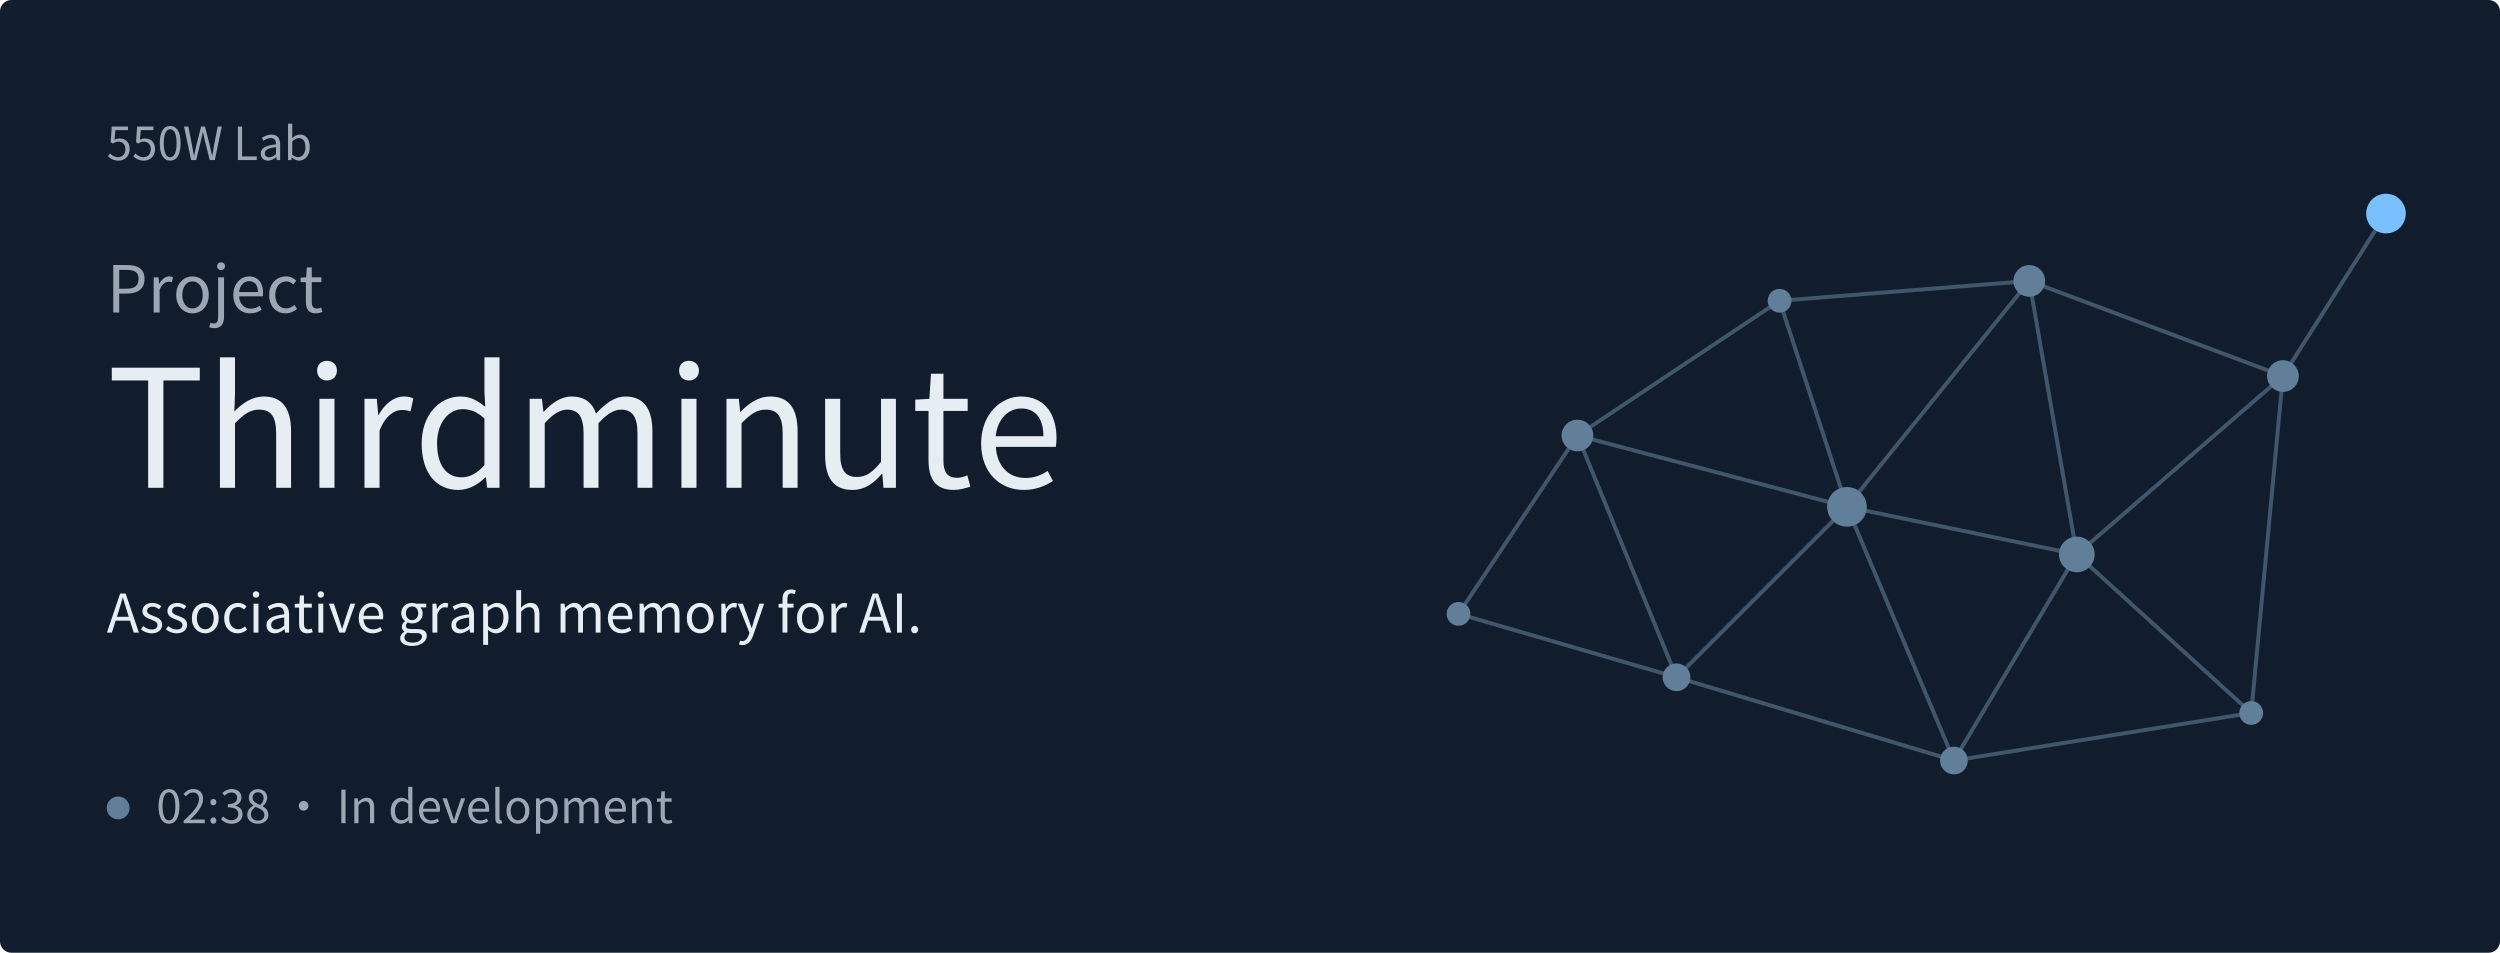
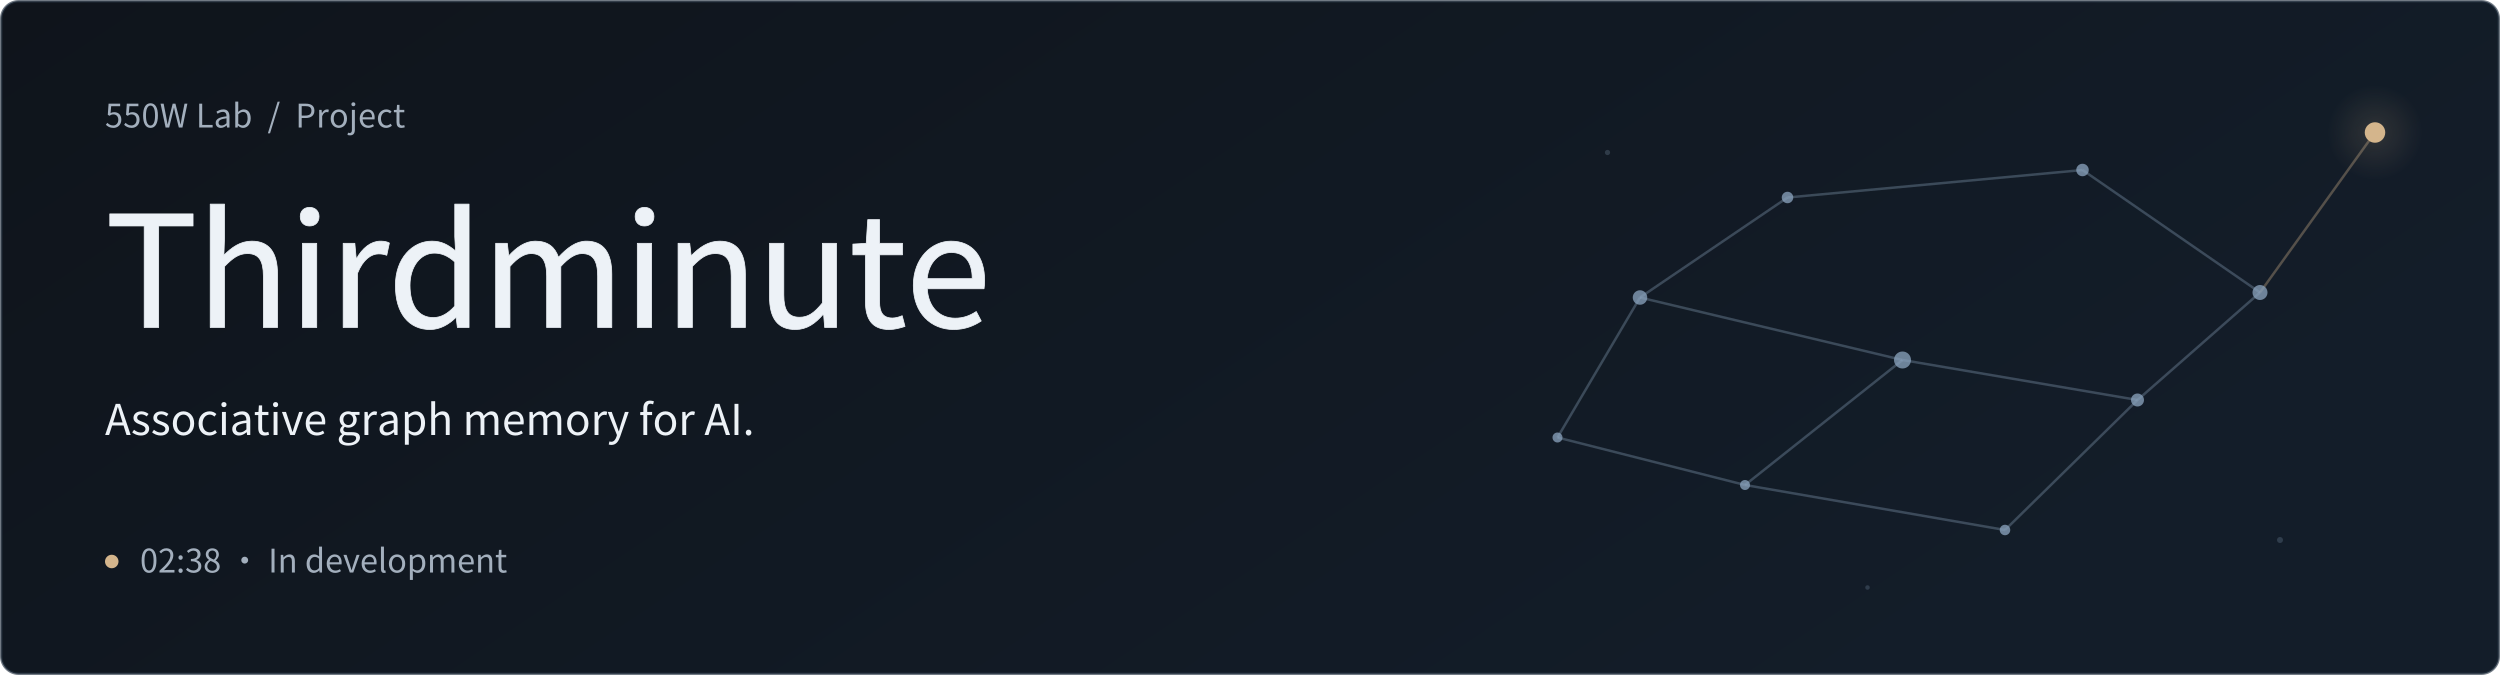
- <svg xmlns="http://www.w3.org/2000/svg" width="656" height="250" viewBox="0 0 656 250" role="img" aria-label="Project Thirdminute — Associative graph memory for AI.">
-   <rect width="656" height="250" rx="3" fill="#111d2c" />
-   <g transform="translate(364 29) scale(1.04)">
-     <line x1="18" y1="127" x2="48" y2="82" stroke="#627f99" opacity=".58" />
-     <line x1="18" y1="127" x2="73" y2="143" stroke="#627f99" opacity=".58" />
-     <line x1="48" y1="82" x2="73" y2="143" stroke="#627f99" opacity=".58" />
-     <line x1="48" y1="82" x2="99" y2="48" stroke="#627f99" opacity=".58" />
-     <line x1="48" y1="82" x2="116" y2="100" stroke="#627f99" opacity=".58" />
-     <line x1="73" y1="143" x2="116" y2="100" stroke="#627f99" opacity=".58" />
-     <line x1="73" y1="143" x2="143" y2="164" stroke="#627f99" opacity=".58" />
-     <line x1="99" y1="48" x2="116" y2="100" stroke="#627f99" opacity=".58" />
-     <line x1="99" y1="48" x2="162" y2="43" stroke="#627f99" opacity=".58" />
-     <line x1="116" y1="100" x2="143" y2="164" stroke="#627f99" opacity=".58" />
-     <line x1="116" y1="100" x2="174" y2="112" stroke="#627f99" opacity=".58" />
-     <line x1="116" y1="100" x2="162" y2="43" stroke="#627f99" opacity=".58" />
-     <line x1="143" y1="164" x2="174" y2="112" stroke="#627f99" opacity=".58" />
-     <line x1="143" y1="164" x2="218" y2="152" stroke="#627f99" opacity=".58" />
-     <line x1="162" y1="43" x2="174" y2="112" stroke="#627f99" opacity=".58" />
-     <line x1="162" y1="43" x2="226" y2="67" stroke="#627f99" opacity=".58" />
-     <line x1="174" y1="112" x2="226" y2="67" stroke="#627f99" opacity=".58" />
-     <line x1="174" y1="112" x2="218" y2="152" stroke="#627f99" opacity=".58" />
-     <line x1="218" y1="152" x2="226" y2="67" stroke="#627f99" opacity=".58" />
-     <line x1="226" y1="67" x2="252" y2="26" stroke="#627f99" opacity=".58" />
-     <circle cx="18" cy="127" r="3" fill="#627f99" />
-     <circle cx="48" cy="82" r="4" fill="#627f99" />
-     <circle cx="73" cy="143" r="3.5" fill="#627f99" />
-     <circle cx="99" cy="48" r="3" fill="#627f99" />
-     <circle cx="116" cy="100" r="5" fill="#627f99" />
-     <circle cx="143" cy="164" r="3.5" fill="#627f99" />
-     <circle cx="162" cy="43" r="4" fill="#627f99" />
-     <circle cx="174" cy="112" r="4.5" fill="#627f99" />
-     <circle cx="218" cy="152" r="3" fill="#627f99" />
-     <circle cx="226" cy="67" r="4" fill="#627f99" />
-     <circle cx="252" cy="26" r="5" fill="#79c0ff" />
+ <svg xmlns="http://www.w3.org/2000/svg" width="1000" height="270" viewBox="0 0 1000 270" role="img" aria-label="Project Thirdminute — Associative graph memory for AI.">
+   <defs>
+     <linearGradient id="surface" x1="0" y1="0" x2="1" y2=".4">
+       <stop offset="0" stop-color="#0f141b" />
+       <stop offset="1" stop-color="#131d29" />
+     </linearGradient>
+     <radialGradient id="future-glow">
+       <stop offset="0" stop-color="#d4b58c" stop-opacity=".15" />
+       <stop offset="1" stop-color="#d4b58c" stop-opacity="0" />
+     </radialGradient>
+   </defs>
+   <rect x=".5" y=".5" width="999" height="269" rx="7" fill="url(#surface)" stroke="#263342" stroke-opacity=".65" />
+   <g transform="translate(623 53)" opacity="1">
+     <line x1="0" y1="122" x2="33" y2="66" stroke="#8aa3bd" stroke-width="1" opacity=".34" />
+     <line x1="0" y1="122" x2="75" y2="141" stroke="#8aa3bd" stroke-width="1" opacity=".34" />
+     <line x1="33" y1="66" x2="92" y2="26" stroke="#8aa3bd" stroke-width="1" opacity=".34" />
+     <line x1="33" y1="66" x2="138" y2="91" stroke="#8aa3bd" stroke-width="1" opacity=".34" />
+     <line x1="75" y1="141" x2="138" y2="91" stroke="#8aa3bd" stroke-width="1" opacity=".34" />
+     <line x1="75" y1="141" x2="179" y2="159" stroke="#8aa3bd" stroke-width="1" opacity=".34" />
+     <line x1="92" y1="26" x2="210" y2="15" stroke="#8aa3bd" stroke-width="1" opacity=".34" />
+     <line x1="138" y1="91" x2="232" y2="107" stroke="#8aa3bd" stroke-width="1" opacity=".34" />
+     <line x1="179" y1="159" x2="232" y2="107" stroke="#8aa3bd" stroke-width="1" opacity=".34" />
+     <line x1="210" y1="15" x2="281" y2="64" stroke="#8aa3bd" stroke-width="1" opacity=".34" />
+     <line x1="232" y1="107" x2="281" y2="64" stroke="#8aa3bd" stroke-width="1" opacity=".34" />
+     <line x1="281" y1="64" x2="327" y2="0" stroke="#d4b58c" stroke-width="1" opacity=".34" />
+     <circle cx="20" cy="8" r="1.05" fill="#8aa3bd" opacity=".24" />
+     <circle cx="124" cy="182" r="0.9" fill="#8aa3bd" opacity=".24" />
+     <circle cx="289" cy="163" r="1.2" fill="#8aa3bd" opacity=".24" />
+     <circle cx="0" cy="122" r="2.0" fill="#8aa3bd" opacity=".76" />
+     <circle cx="33" cy="66" r="2.9" fill="#8aa3bd" opacity=".76" />
+     <circle cx="75" cy="141" r="2.0" fill="#8aa3bd" opacity=".76" />
+     <circle cx="92" cy="26" r="2.3" fill="#8aa3bd" opacity=".76" />
+     <circle cx="138" cy="91" r="3.4" fill="#8aa3bd" opacity=".76" />
+     <circle cx="179" cy="159" r="2.1" fill="#8aa3bd" opacity=".76" />
+     <circle cx="210" cy="15" r="2.5" fill="#8aa3bd" opacity=".76" />
+     <circle cx="232" cy="107" r="2.6" fill="#8aa3bd" opacity=".76" />
+     <circle cx="281" cy="64" r="3.0" fill="#8aa3bd" opacity=".76" />
+     <circle cx="327" cy="0" r="19" fill="url(#future-glow)" />
+     <circle cx="327" cy="0" r="4.1" fill="#d4b58c" />
  </g>
-   <path fill="#9da7b3" transform="translate(28.000 42.000) scale(0.012 -0.012)" d="M262 -13C385 -13 502 78 502 238C502 400 402 472 281 472C237 472 204 461 171 443L190 655H466V733H110L86 391L135 360C177 388 208 403 257 403C349 403 409 341 409 236C409 129 340 63 253 63C168 63 114 102 73 144L27 84C77 35 147 -13 262 -13Z" />
-   <path fill="#9da7b3" transform="translate(34.660 42.000) scale(0.012 -0.012)" d="M262 -13C385 -13 502 78 502 238C502 400 402 472 281 472C237 472 204 461 171 443L190 655H466V733H110L86 391L135 360C177 388 208 403 257 403C349 403 409 341 409 236C409 129 340 63 253 63C168 63 114 102 73 144L27 84C77 35 147 -13 262 -13Z" />
-   <path fill="#9da7b3" transform="translate(41.320 42.000) scale(0.012 -0.012)" d="M278 -13C417 -13 506 113 506 369C506 623 417 746 278 746C138 746 50 623 50 369C50 113 138 -13 278 -13ZM278 61C195 61 138 154 138 369C138 583 195 674 278 674C361 674 418 583 418 369C418 154 361 61 278 61Z" />
-   <path fill="#9da7b3" transform="translate(47.980 42.000) scale(0.012 -0.012)" d="M181 0H291L400 442C412 500 426 553 437 609H441C453 553 464 500 477 442L588 0H700L851 733H763L684 334C671 255 657 176 644 96H638C620 176 604 256 586 334L484 733H399L298 334C280 255 262 176 246 96H242C227 176 213 255 198 334L121 733H26Z" />
-   <path fill="#9da7b3" transform="translate(61.204 42.000) scale(0.012 -0.012)" d="M101 0H514V79H193V733H101Z" />
-   <path fill="#9da7b3" transform="translate(67.720 42.000) scale(0.012 -0.012)" d="M217 -13C284 -13 345 22 397 65H400L408 0H483V334C483 469 428 557 295 557C207 557 131 518 82 486L117 423C160 452 217 481 280 481C369 481 392 414 392 344C161 318 59 259 59 141C59 43 126 -13 217 -13ZM243 61C189 61 147 85 147 147C147 217 209 262 392 283V132C339 85 295 61 243 61Z" />
-   <path fill="#9da7b3" transform="translate(74.476 42.000) scale(0.012 -0.012)" d="M331 -13C455 -13 567 94 567 280C567 448 491 557 351 557C290 557 230 523 180 481L184 578V796H92V0H165L173 56H177C224 13 281 -13 331 -13ZM316 64C280 64 231 78 184 120V406C235 454 283 480 328 480C432 480 472 400 472 279C472 145 406 64 316 64Z" />
-   <path fill="#9da7b3" transform="translate(28.000 82.000) scale(0.017 -0.017)" d="M101 0H193V292H314C475 292 584 363 584 518C584 678 474 733 310 733H101ZM193 367V658H298C427 658 492 625 492 518C492 413 431 367 302 367Z" />
-   <path fill="#9da7b3" transform="translate(38.761 82.000) scale(0.017 -0.017)" d="M92 0H184V349C220 441 275 475 320 475C343 475 355 472 373 466L390 545C373 554 356 557 332 557C272 557 216 513 178 444H176L167 543H92Z" />
-   <path fill="#9da7b3" transform="translate(45.357 82.000) scale(0.017 -0.017)" d="M303 -13C436 -13 554 91 554 271C554 452 436 557 303 557C170 557 52 452 52 271C52 91 170 -13 303 -13ZM303 63C209 63 146 146 146 271C146 396 209 480 303 480C397 480 461 396 461 271C461 146 397 63 303 63Z" />
-   <path fill="#9da7b3" transform="translate(55.659 82.000) scale(0.017 -0.017)" d="M35 -242C143 -242 184 -173 184 -62V543H93V-62C93 -128 80 -169 26 -169C7 -169 -12 -164 -26 -159L-44 -228C-25 -236 3 -242 35 -242ZM138 655C173 655 199 679 199 716C199 751 173 775 138 775C102 775 77 751 77 716C77 679 102 655 138 655Z" />
-   <path fill="#9da7b3" transform="translate(60.334 82.000) scale(0.017 -0.017)" d="M312 -13C385 -13 443 11 490 42L458 103C417 76 375 60 322 60C219 60 148 134 142 250H508C510 264 512 282 512 302C512 457 434 557 295 557C171 557 52 448 52 271C52 92 167 -13 312 -13ZM141 315C152 423 220 484 297 484C382 484 432 425 432 315Z" />
-   <path fill="#9da7b3" transform="translate(69.752 82.000) scale(0.017 -0.017)" d="M306 -13C371 -13 433 13 482 55L442 117C408 87 364 63 314 63C214 63 146 146 146 271C146 396 218 480 317 480C359 480 394 461 425 433L471 493C433 527 384 557 313 557C173 557 52 452 52 271C52 91 162 -13 306 -13Z" />
-   <path fill="#9da7b3" transform="translate(78.422 82.000) scale(0.017 -0.017)" d="M262 -13C296 -13 332 -3 363 7L345 76C327 68 303 61 283 61C220 61 199 99 199 165V469H347V543H199V696H123L113 543L27 538V469H108V168C108 59 147 -13 262 -13Z" />
-   <path fill="#e6edf3" transform="translate(28.000 128.000) scale(0.043 -0.043)" d="M253 0H346V655H568V733H31V655H253Z" />
-   <path fill="#e6edf3" transform="translate(53.757 128.000) scale(0.043 -0.043)" d="M92 0H184V394C238 449 276 477 332 477C404 477 435 434 435 332V0H526V344C526 482 474 557 360 557C286 557 230 516 180 466L184 578V796H92Z" />
-   <path fill="#e6edf3" transform="translate(79.858 128.000) scale(0.043 -0.043)" d="M92 0H184V543H92ZM138 655C174 655 199 679 199 716C199 751 174 775 138 775C102 775 78 751 78 716C78 679 102 655 138 655Z" />
-   <path fill="#e6edf3" transform="translate(91.683 128.000) scale(0.043 -0.043)" d="M92 0H184V349C220 441 275 475 320 475C343 475 355 472 373 466L390 545C373 554 356 557 332 557C272 557 216 513 178 444H176L167 543H92Z" />
-   <path fill="#e6edf3" transform="translate(108.367 128.000) scale(0.043 -0.043)" d="M277 -13C342 -13 400 22 442 64H445L453 0H528V796H436V587L441 494C393 533 352 557 288 557C164 557 53 447 53 271C53 90 141 -13 277 -13ZM297 64C202 64 147 141 147 272C147 396 217 480 304 480C349 480 391 464 436 423V138C391 88 347 64 297 64Z" />
-   <path fill="#e6edf3" transform="translate(135.027 128.000) scale(0.043 -0.043)" d="M92 0H184V394C233 450 279 477 320 477C389 477 421 434 421 332V0H512V394C563 450 607 477 649 477C718 477 750 434 750 332V0H841V344C841 482 788 557 677 557C610 557 554 514 497 453C475 517 431 557 347 557C282 557 226 516 178 464H176L167 543H92Z" />
-   <path fill="#e6edf3" transform="translate(174.845 128.000) scale(0.043 -0.043)" d="M92 0H184V543H92ZM138 655C174 655 199 679 199 716C199 751 174 775 138 775C102 775 78 751 78 716C78 679 102 655 138 655Z" />
-   <path fill="#e6edf3" transform="translate(186.670 128.000) scale(0.043 -0.043)" d="M92 0H184V394C238 449 276 477 332 477C404 477 435 434 435 332V0H526V344C526 482 474 557 360 557C286 557 229 516 178 464H176L167 543H92Z" />
-   <path fill="#e6edf3" transform="translate(212.900 128.000) scale(0.043 -0.043)" d="M251 -13C325 -13 379 26 430 85H433L440 0H516V543H425V158C373 94 334 66 278 66C206 66 176 109 176 210V543H84V199C84 60 136 -13 251 -13Z" />
-   <path fill="#e6edf3" transform="translate(239.001 128.000) scale(0.043 -0.043)" d="M262 -13C296 -13 332 -3 363 7L345 76C327 68 303 61 283 61C220 61 199 99 199 165V469H347V543H199V696H123L113 543L27 538V469H108V168C108 59 147 -13 262 -13Z" />
-   <path fill="#e6edf3" transform="translate(255.212 128.000) scale(0.043 -0.043)" d="M312 -13C385 -13 443 11 490 42L458 103C417 76 375 60 322 60C219 60 148 134 142 250H508C510 264 512 282 512 302C512 457 434 557 295 557C171 557 52 448 52 271C52 92 167 -13 312 -13ZM141 315C152 423 220 484 297 484C382 484 432 425 432 315Z" />
-   <path fill="#e6edf3" transform="translate(28.000 166.000) scale(0.014 -0.014)" d="M4 0H97L168 224H436L506 0H604L355 733H252ZM191 297 227 410C253 493 277 572 300 658H304C328 573 351 493 378 410L413 297Z" />
-   <path fill="#e6edf3" transform="translate(36.512 166.000) scale(0.014 -0.014)" d="M234 -13C362 -13 431 60 431 148C431 251 345 283 266 313C205 336 149 356 149 407C149 450 181 486 250 486C298 486 336 465 373 438L417 495C376 529 316 557 249 557C130 557 62 489 62 403C62 310 144 274 220 246C280 224 344 198 344 143C344 96 309 58 237 58C172 58 124 84 76 123L32 62C83 19 157 -13 234 -13Z" />
-   <path fill="#e6edf3" transform="translate(43.064 166.000) scale(0.014 -0.014)" d="M234 -13C362 -13 431 60 431 148C431 251 345 283 266 313C205 336 149 356 149 407C149 450 181 486 250 486C298 486 336 465 373 438L417 495C376 529 316 557 249 557C130 557 62 489 62 403C62 310 144 274 220 246C280 224 344 198 344 143C344 96 309 58 237 58C172 58 124 84 76 123L32 62C83 19 157 -13 234 -13Z" />
-   <path fill="#e6edf3" transform="translate(49.616 166.000) scale(0.014 -0.014)" d="M303 -13C436 -13 554 91 554 271C554 452 436 557 303 557C170 557 52 452 52 271C52 91 170 -13 303 -13ZM303 63C209 63 146 146 146 271C146 396 209 480 303 480C397 480 461 396 461 271C461 146 397 63 303 63Z" />
-   <path fill="#e6edf3" transform="translate(58.100 166.000) scale(0.014 -0.014)" d="M306 -13C371 -13 433 13 482 55L442 117C408 87 364 63 314 63C214 63 146 146 146 271C146 396 218 480 317 480C359 480 394 461 425 433L471 493C433 527 384 557 313 557C173 557 52 452 52 271C52 91 162 -13 306 -13Z" />
-   <path fill="#e6edf3" transform="translate(65.240 166.000) scale(0.014 -0.014)" d="M92 0H184V543H92ZM138 655C174 655 199 679 199 716C199 751 174 775 138 775C102 775 78 751 78 716C78 679 102 655 138 655Z" />
-   <path fill="#e6edf3" transform="translate(69.090 166.000) scale(0.014 -0.014)" d="M217 -13C284 -13 345 22 397 65H400L408 0H483V334C483 469 428 557 295 557C207 557 131 518 82 486L117 423C160 452 217 481 280 481C369 481 392 414 392 344C161 318 59 259 59 141C59 43 126 -13 217 -13ZM243 61C189 61 147 85 147 147C147 217 209 262 392 283V132C339 85 295 61 243 61Z" />
-   <path fill="#e6edf3" transform="translate(76.972 166.000) scale(0.014 -0.014)" d="M262 -13C296 -13 332 -3 363 7L345 76C327 68 303 61 283 61C220 61 199 99 199 165V469H347V543H199V696H123L113 543L27 538V469H108V168C108 59 147 -13 262 -13Z" />
-   <path fill="#e6edf3" transform="translate(82.250 166.000) scale(0.014 -0.014)" d="M92 0H184V543H92ZM138 655C174 655 199 679 199 716C199 751 174 775 138 775C102 775 78 751 78 716C78 679 102 655 138 655Z" />
-   <path fill="#e6edf3" transform="translate(86.100 166.000) scale(0.014 -0.014)" d="M209 0H316L508 543H418L315 234C299 181 281 126 265 74H260C244 126 227 181 210 234L108 543H13Z" />
-   <path fill="#e6edf3" transform="translate(93.394 166.000) scale(0.014 -0.014)" d="M312 -13C385 -13 443 11 490 42L458 103C417 76 375 60 322 60C219 60 148 134 142 250H508C510 264 512 282 512 302C512 457 434 557 295 557C171 557 52 448 52 271C52 92 167 -13 312 -13ZM141 315C152 423 220 484 297 484C382 484 432 425 432 315Z" />
-   <path fill="#e6edf3" transform="translate(104.286 166.000) scale(0.014 -0.014)" d="M275 -250C443 -250 550 -163 550 -62C550 28 486 67 361 67H254C181 67 159 92 159 126C159 156 174 174 194 191C218 179 248 172 274 172C386 172 473 245 473 361C473 408 455 448 429 473H540V543H351C332 551 305 557 274 557C165 557 71 482 71 363C71 298 106 245 142 217V213C113 193 82 157 82 112C82 69 103 40 131 23V18C80 -13 51 -58 51 -105C51 -198 143 -250 275 -250ZM274 234C212 234 159 284 159 363C159 443 211 490 274 490C339 490 390 443 390 363C390 284 337 234 274 234ZM288 -187C189 -187 131 -150 131 -92C131 -61 147 -28 186 0C210 -6 236 -8 256 -8H350C422 -8 460 -26 460 -77C460 -133 393 -187 288 -187Z" />
-   <path fill="#e6edf3" transform="translate(112.182 166.000) scale(0.014 -0.014)" d="M92 0H184V349C220 441 275 475 320 475C343 475 355 472 373 466L390 545C373 554 356 557 332 557C272 557 216 513 178 444H176L167 543H92Z" />
-   <path fill="#e6edf3" transform="translate(117.614 166.000) scale(0.014 -0.014)" d="M217 -13C284 -13 345 22 397 65H400L408 0H483V334C483 469 428 557 295 557C207 557 131 518 82 486L117 423C160 452 217 481 280 481C369 481 392 414 392 344C161 318 59 259 59 141C59 43 126 -13 217 -13ZM243 61C189 61 147 85 147 147C147 217 209 262 392 283V132C339 85 295 61 243 61Z" />
-   <path fill="#e6edf3" transform="translate(125.496 166.000) scale(0.014 -0.014)" d="M92 -229H184V-45L181 50C230 9 282 -13 331 -13C455 -13 567 94 567 280C567 448 491 557 351 557C288 557 227 521 178 480H176L167 543H92ZM316 64C280 64 232 78 184 120V406C236 454 283 480 328 480C432 480 472 400 472 279C472 145 406 64 316 64Z" />
-   <path fill="#e6edf3" transform="translate(134.176 166.000) scale(0.014 -0.014)" d="M92 0H184V394C238 449 276 477 332 477C404 477 435 434 435 332V0H526V344C526 482 474 557 360 557C286 557 230 516 180 466L184 578V796H92Z" />
-   <path fill="#e6edf3" transform="translate(145.810 166.000) scale(0.014 -0.014)" d="M92 0H184V394C233 450 279 477 320 477C389 477 421 434 421 332V0H512V394C563 450 607 477 649 477C718 477 750 434 750 332V0H841V344C841 482 788 557 677 557C610 557 554 514 497 453C475 517 431 557 347 557C282 557 226 516 178 464H176L167 543H92Z" />
-   <path fill="#e6edf3" transform="translate(158.774 166.000) scale(0.014 -0.014)" d="M312 -13C385 -13 443 11 490 42L458 103C417 76 375 60 322 60C219 60 148 134 142 250H508C510 264 512 282 512 302C512 457 434 557 295 557C171 557 52 448 52 271C52 92 167 -13 312 -13ZM141 315C152 423 220 484 297 484C382 484 432 425 432 315Z" />
-   <path fill="#e6edf3" transform="translate(166.530 166.000) scale(0.014 -0.014)" d="M92 0H184V394C233 450 279 477 320 477C389 477 421 434 421 332V0H512V394C563 450 607 477 649 477C718 477 750 434 750 332V0H841V344C841 482 788 557 677 557C610 557 554 514 497 453C475 517 431 557 347 557C282 557 226 516 178 464H176L167 543H92Z" />
-   <path fill="#e6edf3" transform="translate(179.494 166.000) scale(0.014 -0.014)" d="M303 -13C436 -13 554 91 554 271C554 452 436 557 303 557C170 557 52 452 52 271C52 91 170 -13 303 -13ZM303 63C209 63 146 146 146 271C146 396 209 480 303 480C397 480 461 396 461 271C461 146 397 63 303 63Z" />
-   <path fill="#e6edf3" transform="translate(187.978 166.000) scale(0.014 -0.014)" d="M92 0H184V349C220 441 275 475 320 475C343 475 355 472 373 466L390 545C373 554 356 557 332 557C272 557 216 513 178 444H176L167 543H92Z" />
-   <path fill="#e6edf3" transform="translate(193.410 166.000) scale(0.014 -0.014)" d="M101 -234C209 -234 266 -152 304 -46L508 543H419L321 242C307 193 291 138 277 88H272C253 139 235 194 218 242L108 543H13L231 -1L219 -42C196 -109 158 -159 97 -159C82 -159 66 -154 55 -150L37 -223C54 -230 76 -234 101 -234Z" />
-   <path fill="#e6edf3" transform="translate(203.840 166.000) scale(0.014 -0.014)" d="M33 469H107V0H198V469H313V543H198V629C198 699 223 736 275 736C294 736 316 731 336 721L356 792C331 802 299 809 265 809C157 809 107 740 107 630V543L33 538Z" />
-   <path fill="#e6edf3" transform="translate(208.390 166.000) scale(0.014 -0.014)" d="M303 -13C436 -13 554 91 554 271C554 452 436 557 303 557C170 557 52 452 52 271C52 91 170 -13 303 -13ZM303 63C209 63 146 146 146 271C146 396 209 480 303 480C397 480 461 396 461 271C461 146 397 63 303 63Z" />
-   <path fill="#e6edf3" transform="translate(216.874 166.000) scale(0.014 -0.014)" d="M92 0H184V349C220 441 275 475 320 475C343 475 355 472 373 466L390 545C373 554 356 557 332 557C272 557 216 513 178 444H176L167 543H92Z" />
-   <path fill="#e6edf3" transform="translate(225.442 166.000) scale(0.014 -0.014)" d="M4 0H97L168 224H436L506 0H604L355 733H252ZM191 297 227 410C253 493 277 572 300 658H304C328 573 351 493 378 410L413 297Z" />
-   <path fill="#e6edf3" transform="translate(233.954 166.000) scale(0.014 -0.014)" d="M101 0H193V733H101Z" />
-   <path fill="#e6edf3" transform="translate(238.056 166.000) scale(0.014 -0.014)" d="M139 -13C175 -13 205 15 205 56C205 98 175 126 139 126C102 126 73 98 73 56C73 15 102 -13 139 -13Z" />
-   <circle cx="31" cy="212" r="3" fill="#627f99" />
-   <path fill="#9da7b3" transform="translate(41.000 216.000) scale(0.012 -0.012)" d="M278 -13C417 -13 506 113 506 369C506 623 417 746 278 746C138 746 50 623 50 369C50 113 138 -13 278 -13ZM278 61C195 61 138 154 138 369C138 583 195 674 278 674C361 674 418 583 418 369C418 154 361 61 278 61Z" />
-   <path fill="#9da7b3" transform="translate(47.660 216.000) scale(0.012 -0.012)" d="M44 0H505V79H302C265 79 220 75 182 72C354 235 470 384 470 531C470 661 387 746 256 746C163 746 99 704 40 639L93 587C134 636 185 672 245 672C336 672 380 611 380 527C380 401 274 255 44 54Z" />
-   <path fill="#9da7b3" transform="translate(54.320 216.000) scale(0.012 -0.012)" d="M139 390C175 390 205 418 205 460C205 501 175 530 139 530C102 530 73 501 73 460C73 418 102 390 139 390ZM139 -13C175 -13 205 15 205 56C205 98 175 126 139 126C102 126 73 98 73 56C73 15 102 -13 139 -13Z" />
-   <path fill="#9da7b3" transform="translate(57.656 216.000) scale(0.012 -0.012)" d="M263 -13C394 -13 499 65 499 196C499 297 430 361 344 382V387C422 414 474 474 474 563C474 679 384 746 260 746C176 746 111 709 56 659L105 601C147 643 198 672 257 672C334 672 381 626 381 556C381 477 330 416 178 416V346C348 346 406 288 406 199C406 115 345 63 257 63C174 63 119 103 76 147L29 88C77 35 149 -13 263 -13Z" />
-   <path fill="#9da7b3" transform="translate(64.316 216.000) scale(0.012 -0.012)" d="M280 -13C417 -13 509 70 509 176C509 277 450 332 386 369V374C429 408 483 474 483 551C483 664 407 744 282 744C168 744 81 669 81 558C81 481 127 426 180 389V385C113 349 46 280 46 182C46 69 144 -13 280 -13ZM330 398C243 432 164 471 164 558C164 629 213 676 281 676C359 676 405 619 405 546C405 492 379 442 330 398ZM281 55C193 55 127 112 127 190C127 260 169 318 228 356C332 314 422 278 422 179C422 106 366 55 281 55Z" />
-   <path fill="#9da7b3" transform="translate(73.664 216.000) scale(0.012 -0.012)" d="M500 486C441 486 394 439 394 380C394 321 441 274 500 274C559 274 606 321 606 380C606 439 559 486 500 486Z" />
-   <path fill="#9da7b3" transform="translate(88.352 216.000) scale(0.012 -0.012)" d="M101 0H193V733H101Z" />
-   <path fill="#9da7b3" transform="translate(91.868 216.000) scale(0.012 -0.012)" d="M92 0H184V394C238 449 276 477 332 477C404 477 435 434 435 332V0H526V344C526 482 474 557 360 557C286 557 229 516 178 464H176L167 543H92Z" />
-   <path fill="#9da7b3" transform="translate(101.876 216.000) scale(0.012 -0.012)" d="M277 -13C342 -13 400 22 442 64H445L453 0H528V796H436V587L441 494C393 533 352 557 288 557C164 557 53 447 53 271C53 90 141 -13 277 -13ZM297 64C202 64 147 141 147 272C147 396 217 480 304 480C349 480 391 464 436 423V138C391 88 347 64 297 64Z" />
-   <path fill="#9da7b3" transform="translate(109.316 216.000) scale(0.012 -0.012)" d="M312 -13C385 -13 443 11 490 42L458 103C417 76 375 60 322 60C219 60 148 134 142 250H508C510 264 512 282 512 302C512 457 434 557 295 557C171 557 52 448 52 271C52 92 167 -13 312 -13ZM141 315C152 423 220 484 297 484C382 484 432 425 432 315Z" />
-   <path fill="#9da7b3" transform="translate(115.964 216.000) scale(0.012 -0.012)" d="M209 0H316L508 543H418L315 234C299 181 281 126 265 74H260C244 126 227 181 210 234L108 543H13Z" />
-   <path fill="#9da7b3" transform="translate(122.216 216.000) scale(0.012 -0.012)" d="M312 -13C385 -13 443 11 490 42L458 103C417 76 375 60 322 60C219 60 148 134 142 250H508C510 264 512 282 512 302C512 457 434 557 295 557C171 557 52 448 52 271C52 92 167 -13 312 -13ZM141 315C152 423 220 484 297 484C382 484 432 425 432 315Z" />
-   <path fill="#9da7b3" transform="translate(128.864 216.000) scale(0.012 -0.012)" d="M188 -13C213 -13 228 -9 241 -5L228 65C218 63 214 63 209 63C195 63 184 74 184 102V796H92V108C92 31 120 -13 188 -13Z" />
-   <path fill="#9da7b3" transform="translate(132.272 216.000) scale(0.012 -0.012)" d="M303 -13C436 -13 554 91 554 271C554 452 436 557 303 557C170 557 52 452 52 271C52 91 170 -13 303 -13ZM303 63C209 63 146 146 146 271C146 396 209 480 303 480C397 480 461 396 461 271C461 146 397 63 303 63Z" />
-   <path fill="#9da7b3" transform="translate(139.544 216.000) scale(0.012 -0.012)" d="M92 -229H184V-45L181 50C230 9 282 -13 331 -13C455 -13 567 94 567 280C567 448 491 557 351 557C288 557 227 521 178 480H176L167 543H92ZM316 64C280 64 232 78 184 120V406C236 454 283 480 328 480C432 480 472 400 472 279C472 145 406 64 316 64Z" />
-   <path fill="#9da7b3" transform="translate(146.984 216.000) scale(0.012 -0.012)" d="M92 0H184V394C233 450 279 477 320 477C389 477 421 434 421 332V0H512V394C563 450 607 477 649 477C718 477 750 434 750 332V0H841V344C841 482 788 557 677 557C610 557 554 514 497 453C475 517 431 557 347 557C282 557 226 516 178 464H176L167 543H92Z" />
-   <path fill="#9da7b3" transform="translate(158.096 216.000) scale(0.012 -0.012)" d="M312 -13C385 -13 443 11 490 42L458 103C417 76 375 60 322 60C219 60 148 134 142 250H508C510 264 512 282 512 302C512 457 434 557 295 557C171 557 52 448 52 271C52 92 167 -13 312 -13ZM141 315C152 423 220 484 297 484C382 484 432 425 432 315Z" />
-   <path fill="#9da7b3" transform="translate(164.744 216.000) scale(0.012 -0.012)" d="M92 0H184V394C238 449 276 477 332 477C404 477 435 434 435 332V0H526V344C526 482 474 557 360 557C286 557 229 516 178 464H176L167 543H92Z" />
-   <path fill="#9da7b3" transform="translate(172.064 216.000) scale(0.012 -0.012)" d="M262 -13C296 -13 332 -3 363 7L345 76C327 68 303 61 283 61C220 61 199 99 199 165V469H347V543H199V696H123L113 543L27 538V469H108V168C108 59 147 -13 262 -13Z" />
+   <path fill="#a3afbd" transform="translate(42.000 51.000) scale(0.013 -0.013)" d="M262 -13C385 -13 502 78 502 238C502 400 402 472 281 472C237 472 204 461 171 443L190 655H466V733H110L86 391L135 360C177 388 208 403 257 403C349 403 409 341 409 236C409 129 340 63 253 63C168 63 114 102 73 144L27 84C77 35 147 -13 262 -13Z" />
+   <path fill="#a3afbd" transform="translate(49.295 51.000) scale(0.013 -0.013)" d="M262 -13C385 -13 502 78 502 238C502 400 402 472 281 472C237 472 204 461 171 443L190 655H466V733H110L86 391L135 360C177 388 208 403 257 403C349 403 409 341 409 236C409 129 340 63 253 63C168 63 114 102 73 144L27 84C77 35 147 -13 262 -13Z" />
+   <path fill="#a3afbd" transform="translate(56.590 51.000) scale(0.013 -0.013)" d="M278 -13C417 -13 506 113 506 369C506 623 417 746 278 746C138 746 50 623 50 369C50 113 138 -13 278 -13ZM278 61C195 61 138 154 138 369C138 583 195 674 278 674C361 674 418 583 418 369C418 154 361 61 278 61Z" />
+   <path fill="#a3afbd" transform="translate(63.885 51.000) scale(0.013 -0.013)" d="M181 0H291L400 442C412 500 426 553 437 609H441C453 553 464 500 477 442L588 0H700L851 733H763L684 334C671 255 657 176 644 96H638C620 176 604 256 586 334L484 733H399L298 334C280 255 262 176 246 96H242C227 176 213 255 198 334L121 733H26Z" />
+   <path fill="#a3afbd" transform="translate(78.371 51.000) scale(0.013 -0.013)" d="M101 0H514V79H193V733H101Z" />
+   <path fill="#a3afbd" transform="translate(85.510 51.000) scale(0.013 -0.013)" d="M217 -13C284 -13 345 22 397 65H400L408 0H483V334C483 469 428 557 295 557C207 557 131 518 82 486L117 423C160 452 217 481 280 481C369 481 392 414 392 344C161 318 59 259 59 141C59 43 126 -13 217 -13ZM243 61C189 61 147 85 147 147C147 217 209 262 392 283V132C339 85 295 61 243 61Z" />
+   <path fill="#a3afbd" transform="translate(92.909 51.000) scale(0.013 -0.013)" d="M331 -13C455 -13 567 94 567 280C567 448 491 557 351 557C290 557 230 523 180 481L184 578V796H92V0H165L173 56H177C224 13 281 -13 331 -13ZM316 64C280 64 231 78 184 120V406C235 454 283 480 328 480C432 480 472 400 472 279C472 145 406 64 316 64Z" />
+   <path fill="#a3afbd" transform="translate(107.007 51.000) scale(0.013 -0.013)" d="M11 -179H78L377 794H311Z" />
+   <path fill="#a3afbd" transform="translate(118.167 51.000) scale(0.013 -0.013)" d="M101 0H193V292H314C475 292 584 363 584 518C584 678 474 733 310 733H101ZM193 367V658H298C427 658 492 625 492 518C492 413 431 367 302 367Z" />
+   <path fill="#a3afbd" transform="translate(126.476 51.000) scale(0.013 -0.013)" d="M92 0H184V349C220 441 275 475 320 475C343 475 355 472 373 466L390 545C373 554 356 557 332 557C272 557 216 513 178 444H176L167 543H92Z" />
+   <path fill="#a3afbd" transform="translate(131.600 51.000) scale(0.013 -0.013)" d="M303 -13C436 -13 554 91 554 271C554 452 436 557 303 557C170 557 52 452 52 271C52 91 170 -13 303 -13ZM303 63C209 63 146 146 146 271C146 396 209 480 303 480C397 480 461 396 461 271C461 146 397 63 303 63Z" />
+   <path fill="#a3afbd" transform="translate(139.558 51.000) scale(0.013 -0.013)" d="M35 -242C143 -242 184 -173 184 -62V543H93V-62C93 -128 80 -169 26 -169C7 -169 -12 -164 -26 -159L-44 -228C-25 -236 3 -242 35 -242ZM138 655C173 655 199 679 199 716C199 751 173 775 138 775C102 775 77 751 77 716C77 679 102 655 138 655Z" />
+   <path fill="#a3afbd" transform="translate(143.213 51.000) scale(0.013 -0.013)" d="M312 -13C385 -13 443 11 490 42L458 103C417 76 375 60 322 60C219 60 148 134 142 250H508C510 264 512 282 512 302C512 457 434 557 295 557C171 557 52 448 52 271C52 92 167 -13 312 -13ZM141 315C152 423 220 484 297 484C382 484 432 425 432 315Z" />
+   <path fill="#a3afbd" transform="translate(150.495 51.000) scale(0.013 -0.013)" d="M306 -13C371 -13 433 13 482 55L442 117C408 87 364 63 314 63C214 63 146 146 146 271C146 396 218 480 317 480C359 480 394 461 425 433L471 493C433 527 384 557 313 557C173 557 52 452 52 271C52 91 162 -13 306 -13Z" />
+   <path fill="#a3afbd" transform="translate(157.205 51.000) scale(0.013 -0.013)" d="M262 -13C296 -13 332 -3 363 7L345 76C327 68 303 61 283 61C220 61 199 99 199 165V469H347V543H199V696H123L113 543L27 538V469H108V168C108 59 147 -13 262 -13Z" />
+   <path fill="#edf2f7" stroke="#edf2f7" stroke-width="5" stroke-linejoin="round" paint-order="stroke fill" transform="translate(42.000 131.000) scale(0.062 -0.062)" d="M253 0H346V655H568V733H31V655H253Z" />
+   <path fill="#edf2f7" stroke="#edf2f7" stroke-width="5" stroke-linejoin="round" paint-order="stroke fill" transform="translate(78.388 131.000) scale(0.062 -0.062)" d="M92 0H184V394C238 449 276 477 332 477C404 477 435 434 435 332V0H526V344C526 482 474 557 360 557C286 557 230 516 180 466L184 578V796H92Z" />
+   <path fill="#edf2f7" stroke="#edf2f7" stroke-width="5" stroke-linejoin="round" paint-order="stroke fill" transform="translate(115.272 131.000) scale(0.062 -0.062)" d="M92 0H184V543H92ZM138 655C174 655 199 679 199 716C199 751 174 775 138 775C102 775 78 751 78 716C78 679 102 655 138 655Z" />
+   <path fill="#edf2f7" stroke="#edf2f7" stroke-width="5" stroke-linejoin="round" paint-order="stroke fill" transform="translate(131.572 131.000) scale(0.062 -0.062)" d="M92 0H184V349C220 441 275 475 320 475C343 475 355 472 373 466L390 545C373 554 356 557 332 557C272 557 216 513 178 444H176L167 543H92Z" />
+   <path fill="#edf2f7" stroke="#edf2f7" stroke-width="5" stroke-linejoin="round" paint-order="stroke fill" transform="translate(154.878 131.000) scale(0.062 -0.062)" d="M277 -13C342 -13 400 22 442 64H445L453 0H528V796H436V587L441 494C393 533 352 557 288 557C164 557 53 447 53 271C53 90 141 -13 277 -13ZM297 64C202 64 147 141 147 272C147 396 217 480 304 480C349 480 391 464 436 423V138C391 88 347 64 297 64Z" />
+   <path fill="#edf2f7" stroke="#edf2f7" stroke-width="5" stroke-linejoin="round" paint-order="stroke fill" transform="translate(192.568 131.000) scale(0.062 -0.062)" d="M92 0H184V394C233 450 279 477 320 477C389 477 421 434 421 332V0H512V394C563 450 607 477 649 477C718 477 750 434 750 332V0H841V344C841 482 788 557 677 557C610 557 554 514 497 453C475 517 431 557 347 557C282 557 226 516 178 464H176L167 543H92Z" />
+   <path fill="#edf2f7" stroke="#edf2f7" stroke-width="5" stroke-linejoin="round" paint-order="stroke fill" transform="translate(249.230 131.000) scale(0.062 -0.062)" d="M92 0H184V543H92ZM138 655C174 655 199 679 199 716C199 751 174 775 138 775C102 775 78 751 78 716C78 679 102 655 138 655Z" />
+   <path fill="#edf2f7" stroke="#edf2f7" stroke-width="5" stroke-linejoin="round" paint-order="stroke fill" transform="translate(265.530 131.000) scale(0.062 -0.062)" d="M92 0H184V394C238 449 276 477 332 477C404 477 435 434 435 332V0H526V344C526 482 474 557 360 557C286 557 229 516 178 464H176L167 543H92Z" />
+   <path fill="#edf2f7" stroke="#edf2f7" stroke-width="5" stroke-linejoin="round" paint-order="stroke fill" transform="translate(302.600 131.000) scale(0.062 -0.062)" d="M251 -13C325 -13 379 26 430 85H433L440 0H516V543H425V158C373 94 334 66 278 66C206 66 176 109 176 210V543H84V199C84 60 136 -13 251 -13Z" />
+   <path fill="#edf2f7" stroke="#edf2f7" stroke-width="5" stroke-linejoin="round" paint-order="stroke fill" transform="translate(339.484 131.000) scale(0.062 -0.062)" d="M262 -13C296 -13 332 -3 363 7L345 76C327 68 303 61 283 61C220 61 199 99 199 165V469H347V543H199V696H123L113 543L27 538V469H108V168C108 59 147 -13 262 -13Z" />
+   <path fill="#edf2f7" stroke="#edf2f7" stroke-width="5" stroke-linejoin="round" paint-order="stroke fill" transform="translate(362.108 131.000) scale(0.062 -0.062)" d="M312 -13C385 -13 443 11 490 42L458 103C417 76 375 60 322 60C219 60 148 134 142 250H508C510 264 512 282 512 302C512 457 434 557 295 557C171 557 52 448 52 271C52 92 167 -13 312 -13ZM141 315C152 423 220 484 297 484C382 484 432 425 432 315Z" />
+   <path fill="#edf2f7" transform="translate(42.000 174.000) scale(0.017 -0.017)" d="M4 0H97L168 224H436L506 0H604L355 733H252ZM191 297 227 410C253 493 277 572 300 658H304C328 573 351 493 378 410L413 297Z" />
+   <path fill="#edf2f7" transform="translate(52.336 174.000) scale(0.017 -0.017)" d="M234 -13C362 -13 431 60 431 148C431 251 345 283 266 313C205 336 149 356 149 407C149 450 181 486 250 486C298 486 336 465 373 438L417 495C376 529 316 557 249 557C130 557 62 489 62 403C62 310 144 274 220 246C280 224 344 198 344 143C344 96 309 58 237 58C172 58 124 84 76 123L32 62C83 19 157 -13 234 -13Z" />
+   <path fill="#edf2f7" transform="translate(60.292 174.000) scale(0.017 -0.017)" d="M234 -13C362 -13 431 60 431 148C431 251 345 283 266 313C205 336 149 356 149 407C149 450 181 486 250 486C298 486 336 465 373 438L417 495C376 529 316 557 249 557C130 557 62 489 62 403C62 310 144 274 220 246C280 224 344 198 344 143C344 96 309 58 237 58C172 58 124 84 76 123L32 62C83 19 157 -13 234 -13Z" />
+   <path fill="#edf2f7" transform="translate(68.248 174.000) scale(0.017 -0.017)" d="M303 -13C436 -13 554 91 554 271C554 452 436 557 303 557C170 557 52 452 52 271C52 91 170 -13 303 -13ZM303 63C209 63 146 146 146 271C146 396 209 480 303 480C397 480 461 396 461 271C461 146 397 63 303 63Z" />
+   <path fill="#edf2f7" transform="translate(78.550 174.000) scale(0.017 -0.017)" d="M306 -13C371 -13 433 13 482 55L442 117C408 87 364 63 314 63C214 63 146 146 146 271C146 396 218 480 317 480C359 480 394 461 425 433L471 493C433 527 384 557 313 557C173 557 52 452 52 271C52 91 162 -13 306 -13Z" />
+   <path fill="#edf2f7" transform="translate(87.220 174.000) scale(0.017 -0.017)" d="M92 0H184V543H92ZM138 655C174 655 199 679 199 716C199 751 174 775 138 775C102 775 78 751 78 716C78 679 102 655 138 655Z" />
+   <path fill="#edf2f7" transform="translate(91.895 174.000) scale(0.017 -0.017)" d="M217 -13C284 -13 345 22 397 65H400L408 0H483V334C483 469 428 557 295 557C207 557 131 518 82 486L117 423C160 452 217 481 280 481C369 481 392 414 392 344C161 318 59 259 59 141C59 43 126 -13 217 -13ZM243 61C189 61 147 85 147 147C147 217 209 262 392 283V132C339 85 295 61 243 61Z" />
+   <path fill="#edf2f7" transform="translate(101.466 174.000) scale(0.017 -0.017)" d="M262 -13C296 -13 332 -3 363 7L345 76C327 68 303 61 283 61C220 61 199 99 199 165V469H347V543H199V696H123L113 543L27 538V469H108V168C108 59 147 -13 262 -13Z" />
+   <path fill="#edf2f7" transform="translate(107.875 174.000) scale(0.017 -0.017)" d="M92 0H184V543H92ZM138 655C174 655 199 679 199 716C199 751 174 775 138 775C102 775 78 751 78 716C78 679 102 655 138 655Z" />
+   <path fill="#edf2f7" transform="translate(112.550 174.000) scale(0.017 -0.017)" d="M209 0H316L508 543H418L315 234C299 181 281 126 265 74H260C244 126 227 181 210 234L108 543H13Z" />
+   <path fill="#edf2f7" transform="translate(121.407 174.000) scale(0.017 -0.017)" d="M312 -13C385 -13 443 11 490 42L458 103C417 76 375 60 322 60C219 60 148 134 142 250H508C510 264 512 282 512 302C512 457 434 557 295 557C171 557 52 448 52 271C52 92 167 -13 312 -13ZM141 315C152 423 220 484 297 484C382 484 432 425 432 315Z" />
+   <path fill="#edf2f7" transform="translate(134.633 174.000) scale(0.017 -0.017)" d="M275 -250C443 -250 550 -163 550 -62C550 28 486 67 361 67H254C181 67 159 92 159 126C159 156 174 174 194 191C218 179 248 172 274 172C386 172 473 245 473 361C473 408 455 448 429 473H540V543H351C332 551 305 557 274 557C165 557 71 482 71 363C71 298 106 245 142 217V213C113 193 82 157 82 112C82 69 103 40 131 23V18C80 -13 51 -58 51 -105C51 -198 143 -250 275 -250ZM274 234C212 234 159 284 159 363C159 443 211 490 274 490C339 490 390 443 390 363C390 284 337 234 274 234ZM288 -187C189 -187 131 -150 131 -92C131 -61 147 -28 186 0C210 -6 236 -8 256 -8H350C422 -8 460 -26 460 -77C460 -133 393 -187 288 -187Z" />
+   <path fill="#edf2f7" transform="translate(144.221 174.000) scale(0.017 -0.017)" d="M92 0H184V349C220 441 275 475 320 475C343 475 355 472 373 466L390 545C373 554 356 557 332 557C272 557 216 513 178 444H176L167 543H92Z" />
+   <path fill="#edf2f7" transform="translate(150.817 174.000) scale(0.017 -0.017)" d="M217 -13C284 -13 345 22 397 65H400L408 0H483V334C483 469 428 557 295 557C207 557 131 518 82 486L117 423C160 452 217 481 280 481C369 481 392 414 392 344C161 318 59 259 59 141C59 43 126 -13 217 -13ZM243 61C189 61 147 85 147 147C147 217 209 262 392 283V132C339 85 295 61 243 61Z" />
+   <path fill="#edf2f7" transform="translate(160.388 174.000) scale(0.017 -0.017)" d="M92 -229H184V-45L181 50C230 9 282 -13 331 -13C455 -13 567 94 567 280C567 448 491 557 351 557C288 557 227 521 178 480H176L167 543H92ZM316 64C280 64 232 78 184 120V406C236 454 283 480 328 480C432 480 472 400 472 279C472 145 406 64 316 64Z" />
+   <path fill="#edf2f7" transform="translate(170.928 174.000) scale(0.017 -0.017)" d="M92 0H184V394C238 449 276 477 332 477C404 477 435 434 435 332V0H526V344C526 482 474 557 360 557C286 557 230 516 180 466L184 578V796H92Z" />
+   <path fill="#edf2f7" transform="translate(185.055 174.000) scale(0.017 -0.017)" d="M92 0H184V394C233 450 279 477 320 477C389 477 421 434 421 332V0H512V394C563 450 607 477 649 477C718 477 750 434 750 332V0H841V344C841 482 788 557 677 557C610 557 554 514 497 453C475 517 431 557 347 557C282 557 226 516 178 464H176L167 543H92Z" />
+   <path fill="#edf2f7" transform="translate(200.797 174.000) scale(0.017 -0.017)" d="M312 -13C385 -13 443 11 490 42L458 103C417 76 375 60 322 60C219 60 148 134 142 250H508C510 264 512 282 512 302C512 457 434 557 295 557C171 557 52 448 52 271C52 92 167 -13 312 -13ZM141 315C152 423 220 484 297 484C382 484 432 425 432 315Z" />
+   <path fill="#edf2f7" transform="translate(210.215 174.000) scale(0.017 -0.017)" d="M92 0H184V394C233 450 279 477 320 477C389 477 421 434 421 332V0H512V394C563 450 607 477 649 477C718 477 750 434 750 332V0H841V344C841 482 788 557 677 557C610 557 554 514 497 453C475 517 431 557 347 557C282 557 226 516 178 464H176L167 543H92Z" />
+   <path fill="#edf2f7" transform="translate(225.957 174.000) scale(0.017 -0.017)" d="M303 -13C436 -13 554 91 554 271C554 452 436 557 303 557C170 557 52 452 52 271C52 91 170 -13 303 -13ZM303 63C209 63 146 146 146 271C146 396 209 480 303 480C397 480 461 396 461 271C461 146 397 63 303 63Z" />
+   <path fill="#edf2f7" transform="translate(236.259 174.000) scale(0.017 -0.017)" d="M92 0H184V349C220 441 275 475 320 475C343 475 355 472 373 466L390 545C373 554 356 557 332 557C272 557 216 513 178 444H176L167 543H92Z" />
+   <path fill="#edf2f7" transform="translate(242.855 174.000) scale(0.017 -0.017)" d="M101 -234C209 -234 266 -152 304 -46L508 543H419L321 242C307 193 291 138 277 88H272C253 139 235 194 218 242L108 543H13L231 -1L219 -42C196 -109 158 -159 97 -159C82 -159 66 -154 55 -150L37 -223C54 -230 76 -234 101 -234Z" />
+   <path fill="#edf2f7" transform="translate(255.520 174.000) scale(0.017 -0.017)" d="M33 469H107V0H198V469H313V543H198V629C198 699 223 736 275 736C294 736 316 731 336 721L356 792C331 802 299 809 265 809C157 809 107 740 107 630V543L33 538Z" />
+   <path fill="#edf2f7" transform="translate(261.045 174.000) scale(0.017 -0.017)" d="M303 -13C436 -13 554 91 554 271C554 452 436 557 303 557C170 557 52 452 52 271C52 91 170 -13 303 -13ZM303 63C209 63 146 146 146 271C146 396 209 480 303 480C397 480 461 396 461 271C461 146 397 63 303 63Z" />
+   <path fill="#edf2f7" transform="translate(271.347 174.000) scale(0.017 -0.017)" d="M92 0H184V349C220 441 275 475 320 475C343 475 355 472 373 466L390 545C373 554 356 557 332 557C272 557 216 513 178 444H176L167 543H92Z" />
+   <path fill="#edf2f7" transform="translate(281.751 174.000) scale(0.017 -0.017)" d="M4 0H97L168 224H436L506 0H604L355 733H252ZM191 297 227 410C253 493 277 572 300 658H304C328 573 351 493 378 410L413 297Z" />
+   <path fill="#edf2f7" transform="translate(292.087 174.000) scale(0.017 -0.017)" d="M101 0H193V733H101Z" />
+   <path fill="#edf2f7" transform="translate(297.068 174.000) scale(0.017 -0.017)" d="M139 -13C175 -13 205 15 205 56C205 98 175 126 139 126C102 126 73 98 73 56C73 15 102 -13 139 -13Z" />
+   <circle cx="44.7" cy="224.6" r="2.7" fill="#d4b58c" />
+   <path fill="#a3afbd" transform="translate(56.000 229.000) scale(0.013 -0.013)" d="M278 -13C417 -13 506 113 506 369C506 623 417 746 278 746C138 746 50 623 50 369C50 113 138 -13 278 -13ZM278 61C195 61 138 154 138 369C138 583 195 674 278 674C361 674 418 583 418 369C418 154 361 61 278 61Z" />
+   <path fill="#a3afbd" transform="translate(63.215 229.000) scale(0.013 -0.013)" d="M44 0H505V79H302C265 79 220 75 182 72C354 235 470 384 470 531C470 661 387 746 256 746C163 746 99 704 40 639L93 587C134 636 185 672 245 672C336 672 380 611 380 527C380 401 274 255 44 54Z" />
+   <path fill="#a3afbd" transform="translate(70.430 229.000) scale(0.013 -0.013)" d="M139 390C175 390 205 418 205 460C205 501 175 530 139 530C102 530 73 501 73 460C73 418 102 390 139 390ZM139 -13C175 -13 205 15 205 56C205 98 175 126 139 126C102 126 73 98 73 56C73 15 102 -13 139 -13Z" />
+   <path fill="#a3afbd" transform="translate(74.044 229.000) scale(0.013 -0.013)" d="M263 -13C394 -13 499 65 499 196C499 297 430 361 344 382V387C422 414 474 474 474 563C474 679 384 746 260 746C176 746 111 709 56 659L105 601C147 643 198 672 257 672C334 672 381 626 381 556C381 477 330 416 178 416V346C348 346 406 288 406 199C406 115 345 63 257 63C174 63 119 103 76 147L29 88C77 35 149 -13 263 -13Z" />
+   <path fill="#a3afbd" transform="translate(81.259 229.000) scale(0.013 -0.013)" d="M280 -13C417 -13 509 70 509 176C509 277 450 332 386 369V374C429 408 483 474 483 551C483 664 407 744 282 744C168 744 81 669 81 558C81 481 127 426 180 389V385C113 349 46 280 46 182C46 69 144 -13 280 -13ZM330 398C243 432 164 471 164 558C164 629 213 676 281 676C359 676 405 619 405 546C405 492 379 442 330 398ZM281 55C193 55 127 112 127 190C127 260 169 318 228 356C332 314 422 278 422 179C422 106 366 55 281 55Z" />
+   <path fill="#a3afbd" transform="translate(91.386 229.000) scale(0.013 -0.013)" d="M500 486C441 486 394 439 394 380C394 321 441 274 500 274C559 274 606 321 606 380C606 439 559 486 500 486Z" />
+   <path fill="#a3afbd" transform="translate(107.298 229.000) scale(0.013 -0.013)" d="M101 0H193V733H101Z" />
+   <path fill="#a3afbd" transform="translate(111.107 229.000) scale(0.013 -0.013)" d="M92 0H184V394C238 449 276 477 332 477C404 477 435 434 435 332V0H526V344C526 482 474 557 360 557C286 557 229 516 178 464H176L167 543H92Z" />
+   <path fill="#a3afbd" transform="translate(121.949 229.000) scale(0.013 -0.013)" d="M277 -13C342 -13 400 22 442 64H445L453 0H528V796H436V587L441 494C393 533 352 557 288 557C164 557 53 447 53 271C53 90 141 -13 277 -13ZM297 64C202 64 147 141 147 272C147 396 217 480 304 480C349 480 391 464 436 423V138C391 88 347 64 297 64Z" />
+   <path fill="#a3afbd" transform="translate(130.009 229.000) scale(0.013 -0.013)" d="M312 -13C385 -13 443 11 490 42L458 103C417 76 375 60 322 60C219 60 148 134 142 250H508C510 264 512 282 512 302C512 457 434 557 295 557C171 557 52 448 52 271C52 92 167 -13 312 -13ZM141 315C152 423 220 484 297 484C382 484 432 425 432 315Z" />
+   <path fill="#a3afbd" transform="translate(137.211 229.000) scale(0.013 -0.013)" d="M209 0H316L508 543H418L315 234C299 181 281 126 265 74H260C244 126 227 181 210 234L108 543H13Z" />
+   <path fill="#a3afbd" transform="translate(143.984 229.000) scale(0.013 -0.013)" d="M312 -13C385 -13 443 11 490 42L458 103C417 76 375 60 322 60C219 60 148 134 142 250H508C510 264 512 282 512 302C512 457 434 557 295 557C171 557 52 448 52 271C52 92 167 -13 312 -13ZM141 315C152 423 220 484 297 484C382 484 432 425 432 315Z" />
+   <path fill="#a3afbd" transform="translate(151.186 229.000) scale(0.013 -0.013)" d="M188 -13C213 -13 228 -9 241 -5L228 65C218 63 214 63 209 63C195 63 184 74 184 102V796H92V108C92 31 120 -13 188 -13Z" />
+   <path fill="#a3afbd" transform="translate(154.878 229.000) scale(0.013 -0.013)" d="M303 -13C436 -13 554 91 554 271C554 452 436 557 303 557C170 557 52 452 52 271C52 91 170 -13 303 -13ZM303 63C209 63 146 146 146 271C146 396 209 480 303 480C397 480 461 396 461 271C461 146 397 63 303 63Z" />
+   <path fill="#a3afbd" transform="translate(162.756 229.000) scale(0.013 -0.013)" d="M92 -229H184V-45L181 50C230 9 282 -13 331 -13C455 -13 567 94 567 280C567 448 491 557 351 557C288 557 227 521 178 480H176L167 543H92ZM316 64C280 64 232 78 184 120V406C236 454 283 480 328 480C432 480 472 400 472 279C472 145 406 64 316 64Z" />
+   <path fill="#a3afbd" transform="translate(170.816 229.000) scale(0.013 -0.013)" d="M92 0H184V394C233 450 279 477 320 477C389 477 421 434 421 332V0H512V394C563 450 607 477 649 477C718 477 750 434 750 332V0H841V344C841 482 788 557 677 557C610 557 554 514 497 453C475 517 431 557 347 557C282 557 226 516 178 464H176L167 543H92Z" />
+   <path fill="#a3afbd" transform="translate(182.854 229.000) scale(0.013 -0.013)" d="M312 -13C385 -13 443 11 490 42L458 103C417 76 375 60 322 60C219 60 148 134 142 250H508C510 264 512 282 512 302C512 457 434 557 295 557C171 557 52 448 52 271C52 92 167 -13 312 -13ZM141 315C152 423 220 484 297 484C382 484 432 425 432 315Z" />
+   <path fill="#a3afbd" transform="translate(190.056 229.000) scale(0.013 -0.013)" d="M92 0H184V394C238 449 276 477 332 477C404 477 435 434 435 332V0H526V344C526 482 474 557 360 557C286 557 229 516 178 464H176L167 543H92Z" />
+   <path fill="#a3afbd" transform="translate(197.986 229.000) scale(0.013 -0.013)" d="M262 -13C296 -13 332 -3 363 7L345 76C327 68 303 61 283 61C220 61 199 99 199 165V469H347V543H199V696H123L113 543L27 538V469H108V168C108 59 147 -13 262 -13Z" />
</svg>
